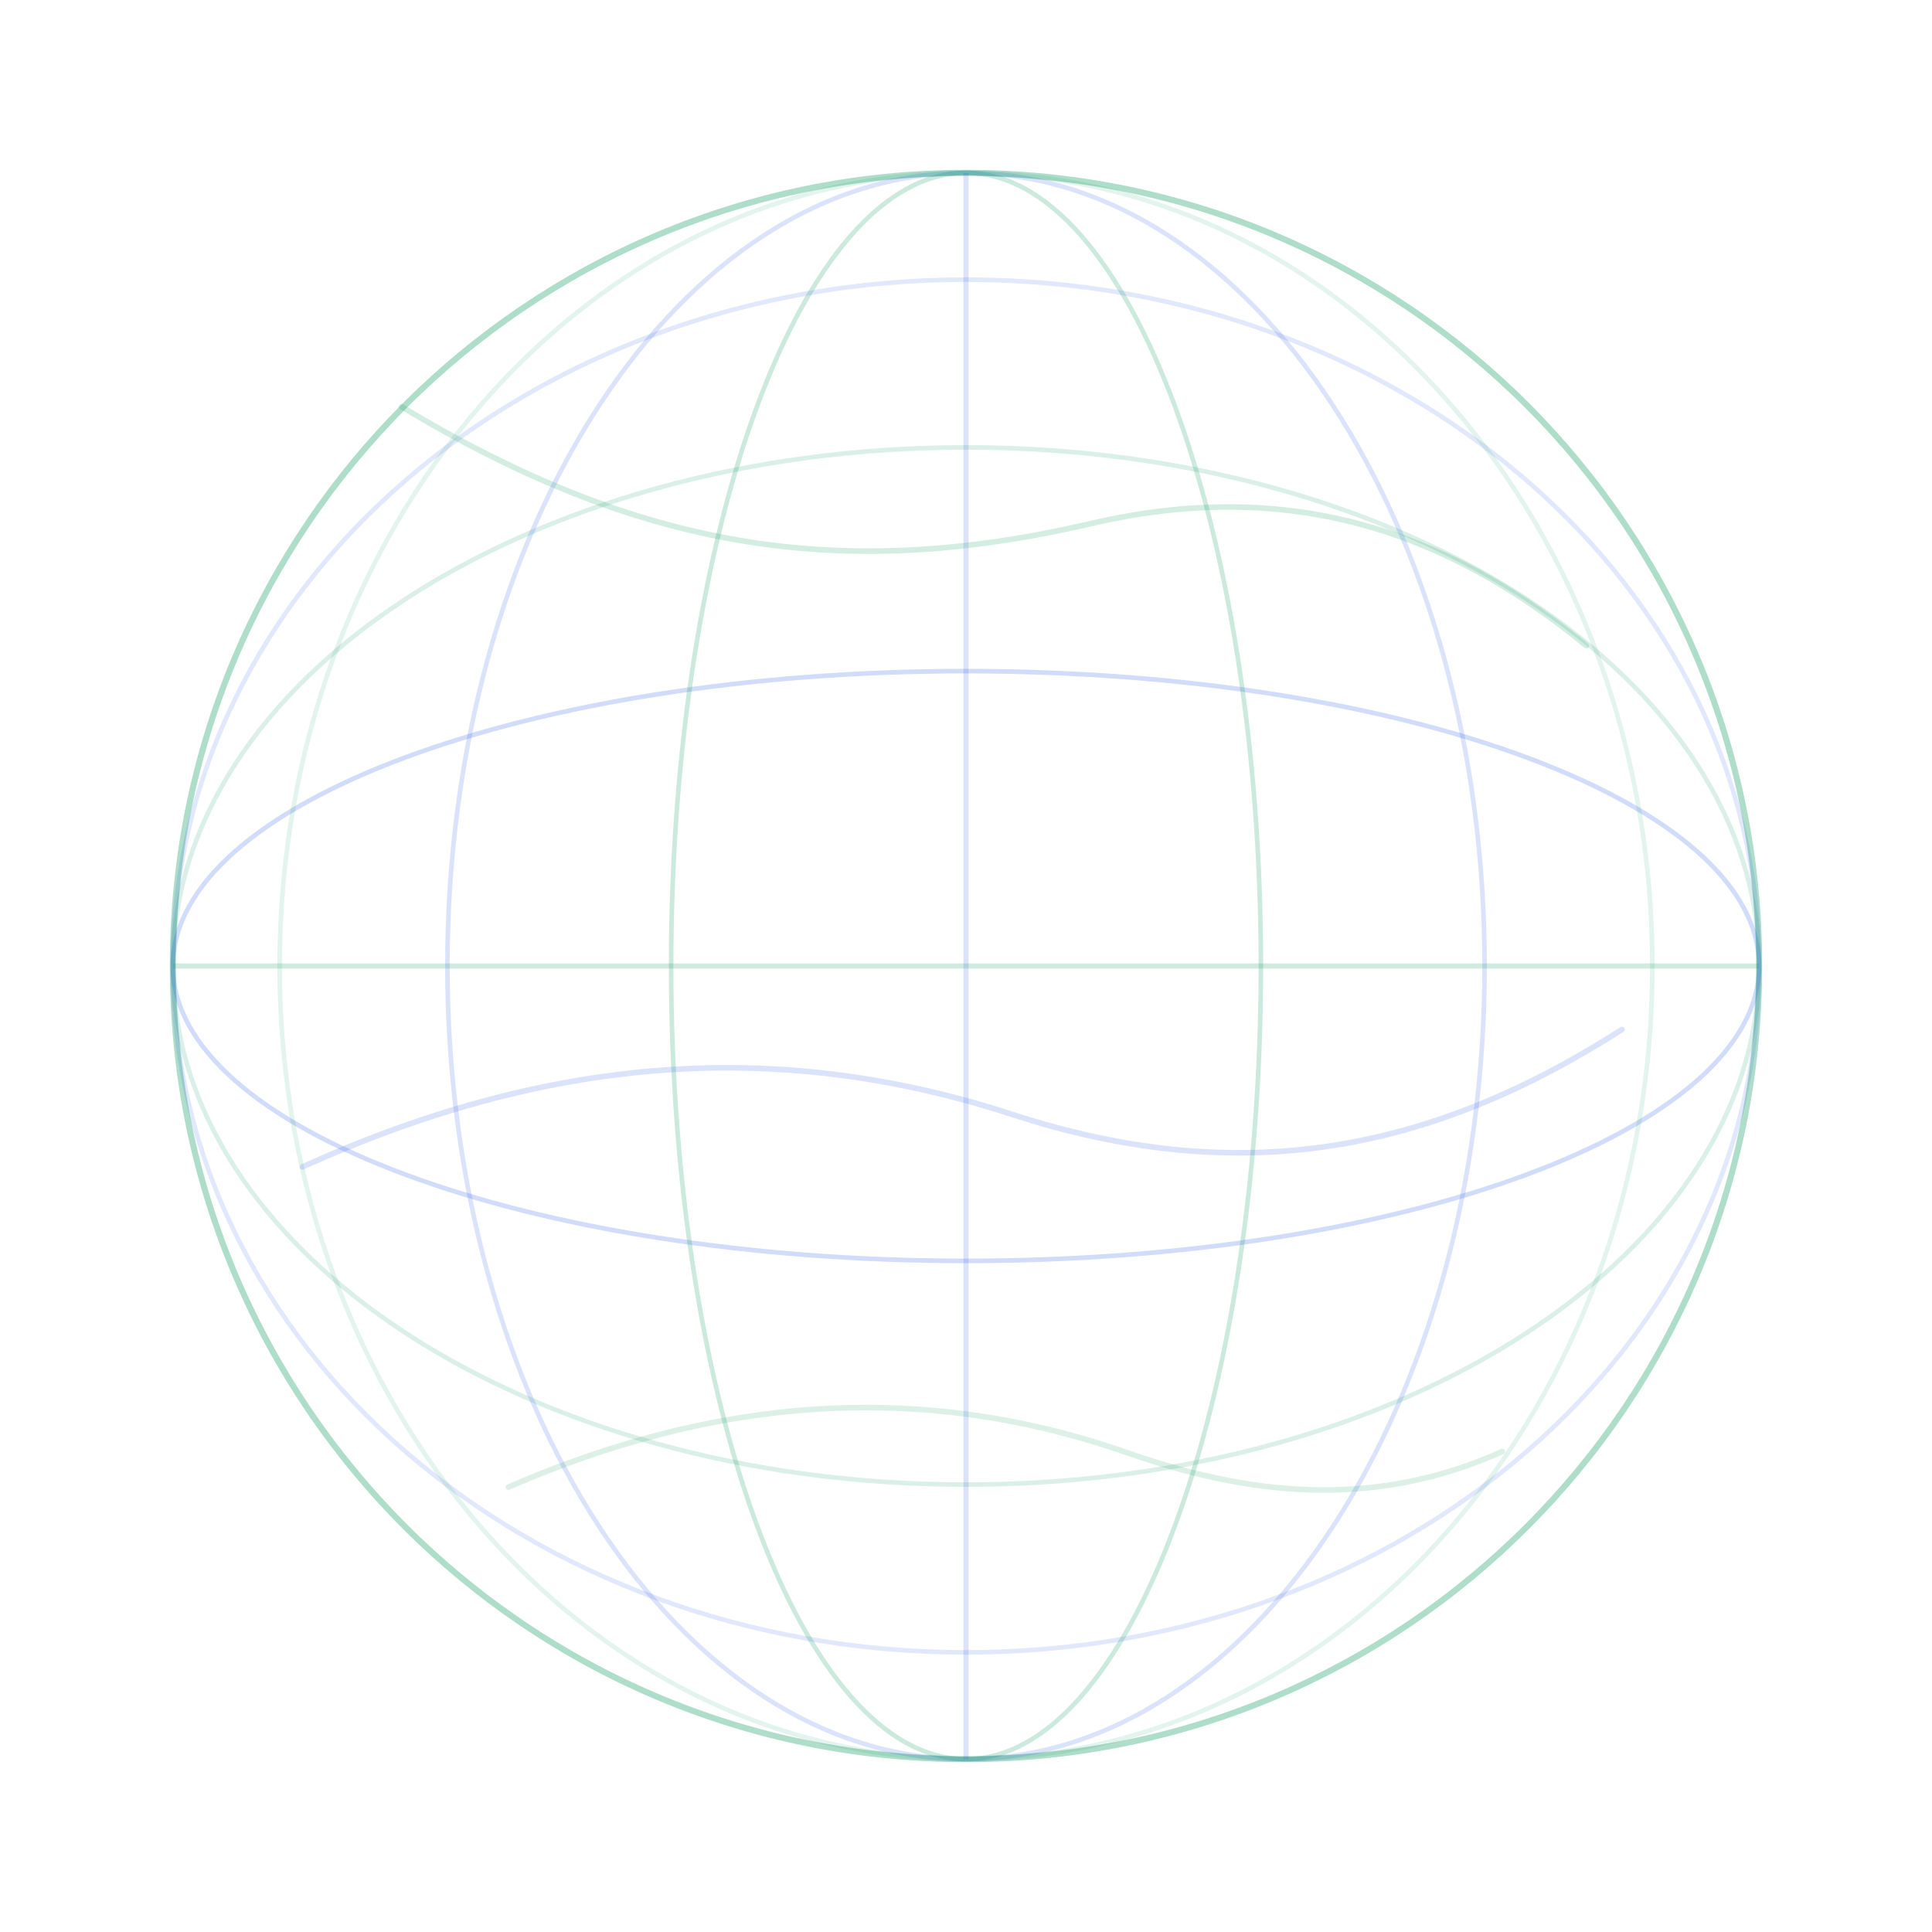
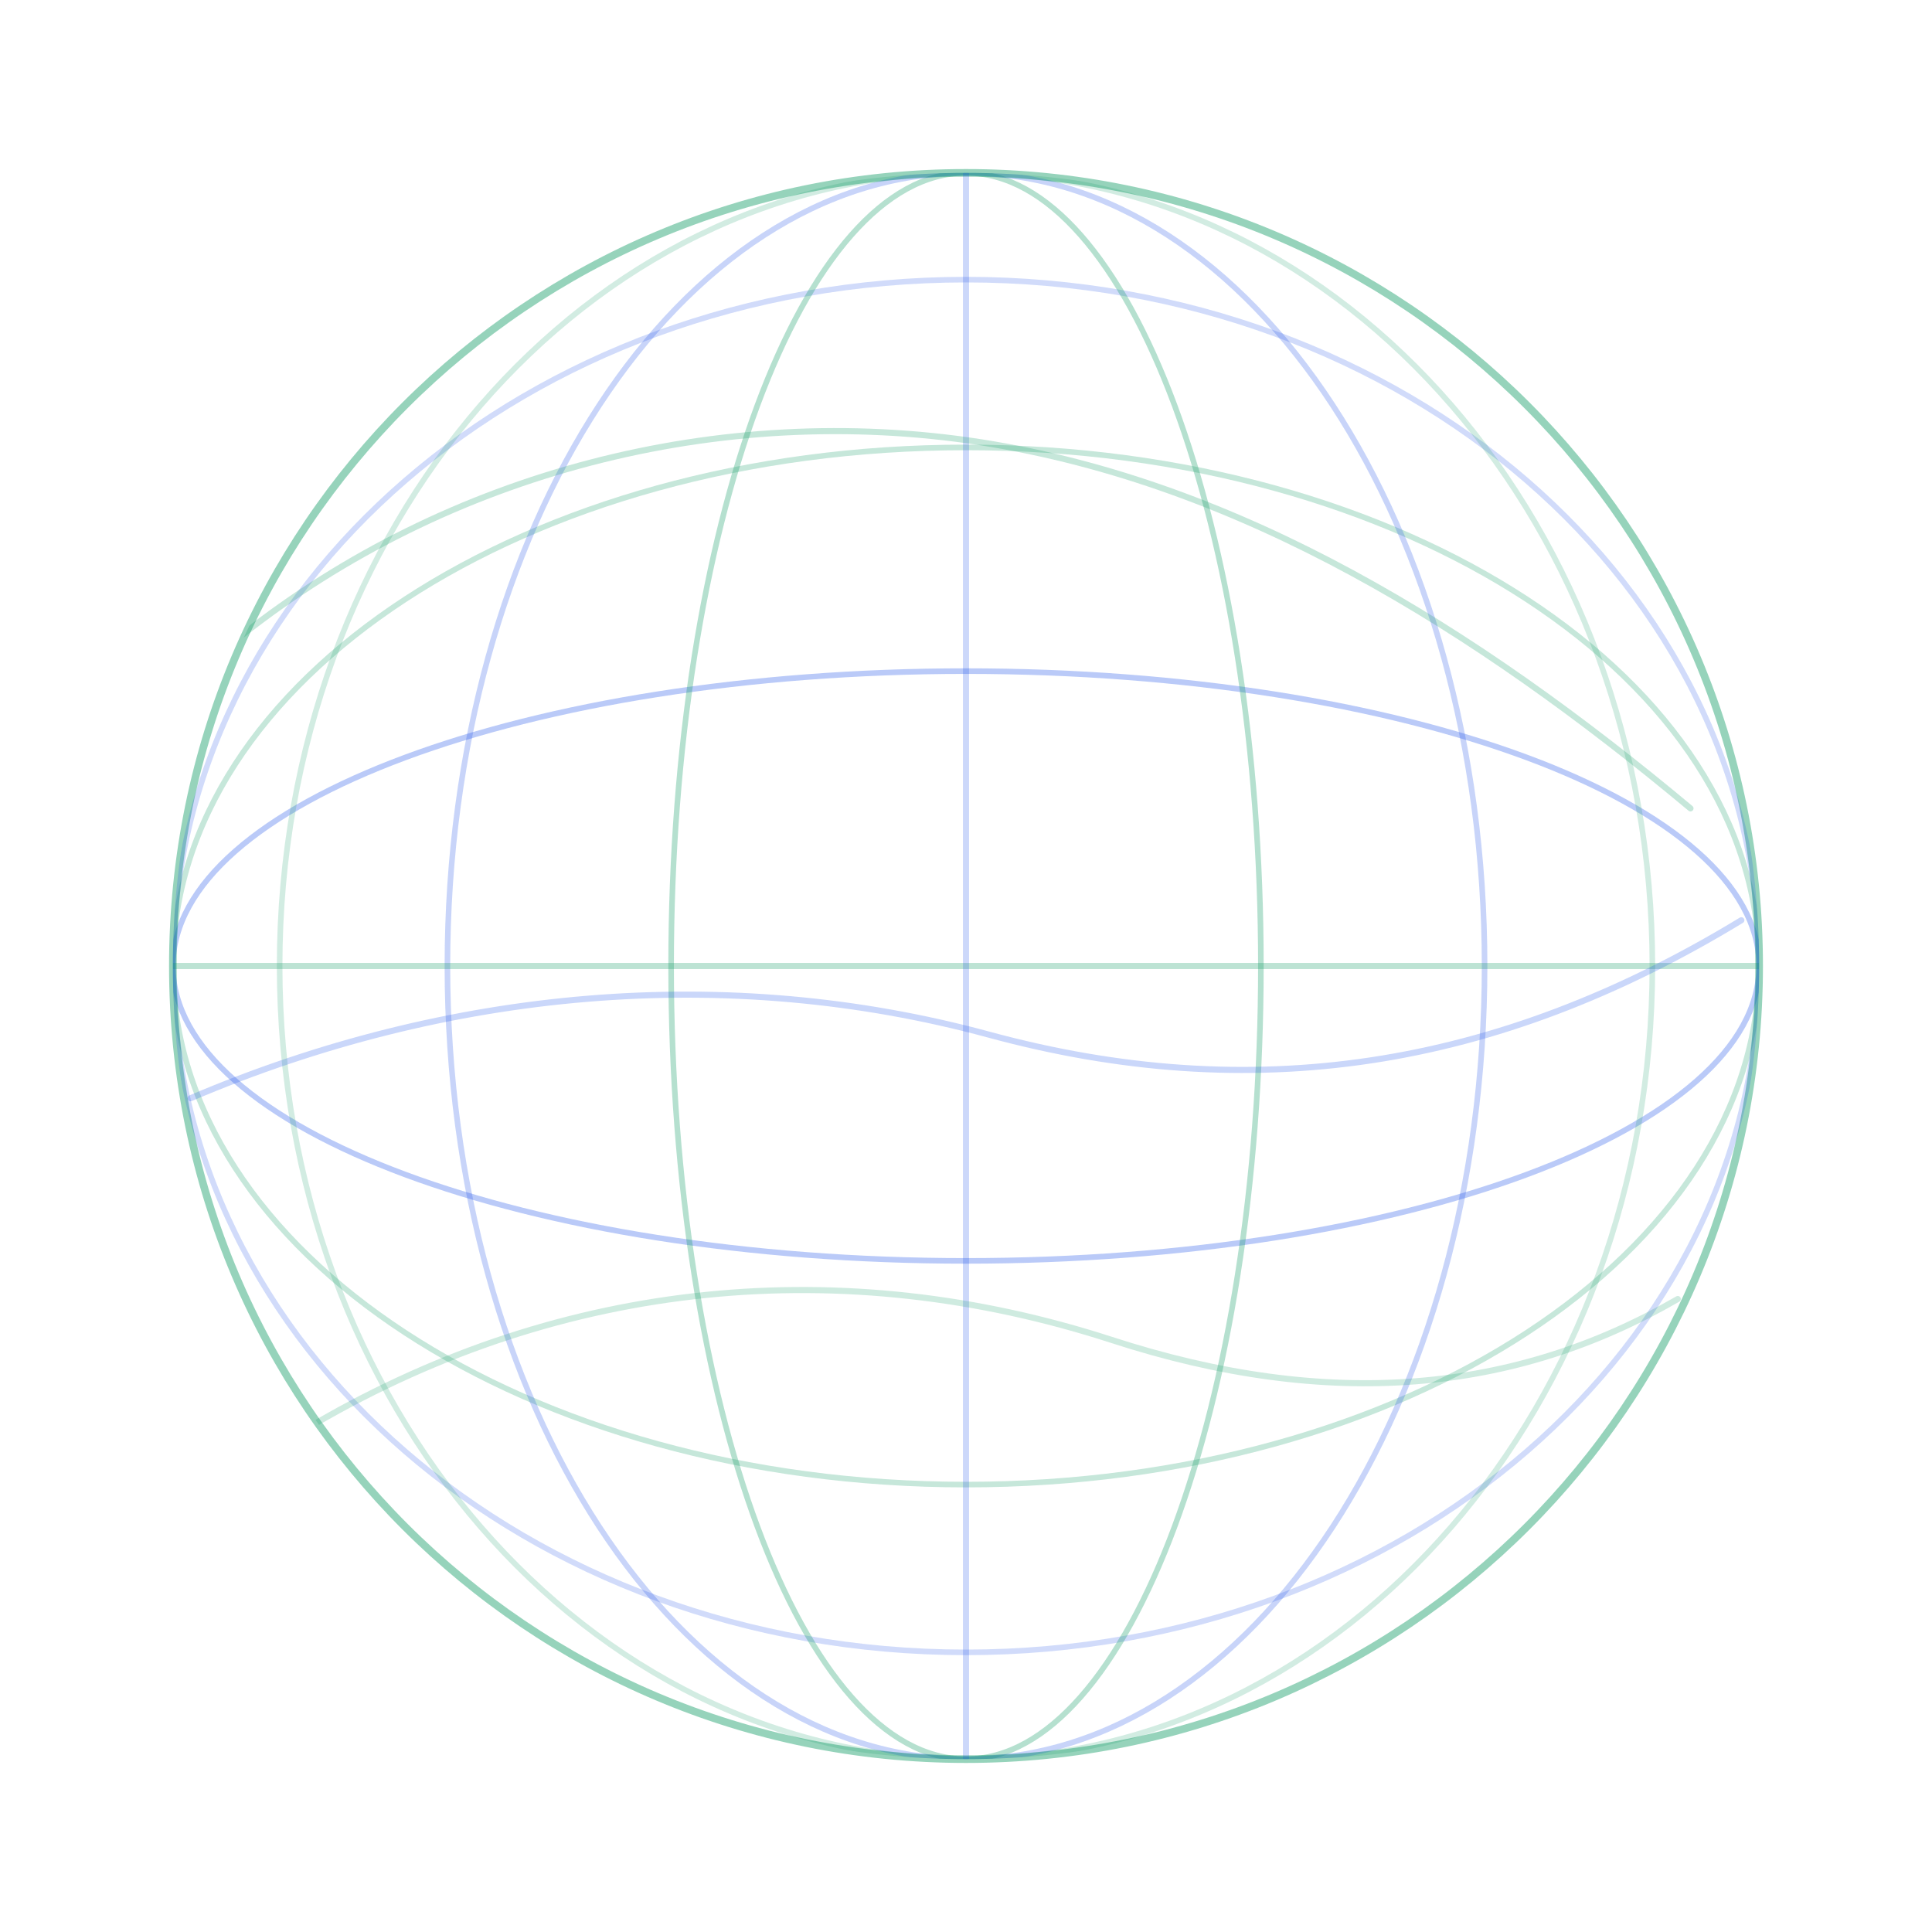
<svg xmlns="http://www.w3.org/2000/svg" width="760" height="760" viewBox="0 0 760 760" fill="none">
-   <circle cx="380" cy="380" r="312" stroke="#119B65" stroke-width="2.4" opacity="0.34" />
-   <ellipse cx="380" cy="380" rx="312" ry="116" stroke="#174DE8" stroke-width="1.8" opacity="0.2" />
-   <ellipse cx="380" cy="380" rx="312" ry="204" stroke="#119B65" stroke-width="1.8" opacity="0.16" />
-   <ellipse cx="380" cy="380" rx="312" ry="270" stroke="#174DE8" stroke-width="1.8" opacity="0.13" />
-   <ellipse cx="380" cy="380" rx="116" ry="312" stroke="#119B65" stroke-width="1.8" opacity="0.22" />
-   <ellipse cx="380" cy="380" rx="204" ry="312" stroke="#174DE8" stroke-width="1.8" opacity="0.16" />
-   <ellipse cx="380" cy="380" rx="270" ry="312" stroke="#119B65" stroke-width="1.8" opacity="0.12" />
-   <path d="M68 380H692" stroke="#119B65" stroke-width="2" opacity="0.2" />
-   <path d="M380 68V692" stroke="#174DE8" stroke-width="2" opacity="0.16" />
-   <path d="M158 160C251 216 330 229 429 206C506 188 568 208 624 254" stroke="#119B65" stroke-width="2.2" stroke-linecap="round" opacity="0.18" />
-   <path d="M119 459C214 416 304 408 397 438C488 468 563 453 638 405" stroke="#174DE8" stroke-width="2.2" stroke-linecap="round" opacity="0.16" />
-   <path d="M200 585C285 548 366 544 445 572C497 590 544 592 591 571" stroke="#119B65" stroke-width="2.2" stroke-linecap="round" opacity="0.15" />
+   <defs>
+     <clipPath id="globeClip">
+       <circle cx="380" cy="380" r="312" />
+     </clipPath>
+   </defs>
+   <circle cx="380" cy="380" r="312" stroke="#119B65" stroke-width="3" opacity="0.44" />
+   <g clip-path="url(#globeClip)">
+     <ellipse cx="380" cy="380" rx="312" ry="116" stroke="#174DE8" stroke-width="2.2" opacity="0.3" />
+     <ellipse cx="380" cy="380" rx="312" ry="204" stroke="#119B65" stroke-width="2.2" opacity="0.24" />
+     <ellipse cx="380" cy="380" rx="312" ry="270" stroke="#174DE8" stroke-width="2.2" opacity="0.2" />
+     <ellipse cx="380" cy="380" rx="116" ry="312" stroke="#119B65" stroke-width="2.2" opacity="0.31" />
+     <ellipse cx="380" cy="380" rx="204" ry="312" stroke="#174DE8" stroke-width="2.2" opacity="0.24" />
+     <ellipse cx="380" cy="380" rx="270" ry="312" stroke="#119B65" stroke-width="2.2" opacity="0.19" />
+     <path d="M68 380H692" stroke="#119B65" stroke-width="2.4" opacity="0.28" />
+     <path d="M380 68V692" stroke="#174DE8" stroke-width="2.4" opacity="0.22" />
+     <path d="M95 250C176 186 283 158 386 174C488 190 580 247 665 318" stroke="#119B65" stroke-width="2.4" stroke-linecap="round" opacity="0.24" />
+     <path d="M75 432C176 389 286 379 389 407C492 435 588 421 685 362" stroke="#174DE8" stroke-width="2.4" stroke-linecap="round" opacity="0.23" />
+     <path d="M124 560C222 503 332 493 437 527C523 555 596 548 660 511" stroke="#119B65" stroke-width="2.4" stroke-linecap="round" opacity="0.2" />
+   </g>
</svg>
